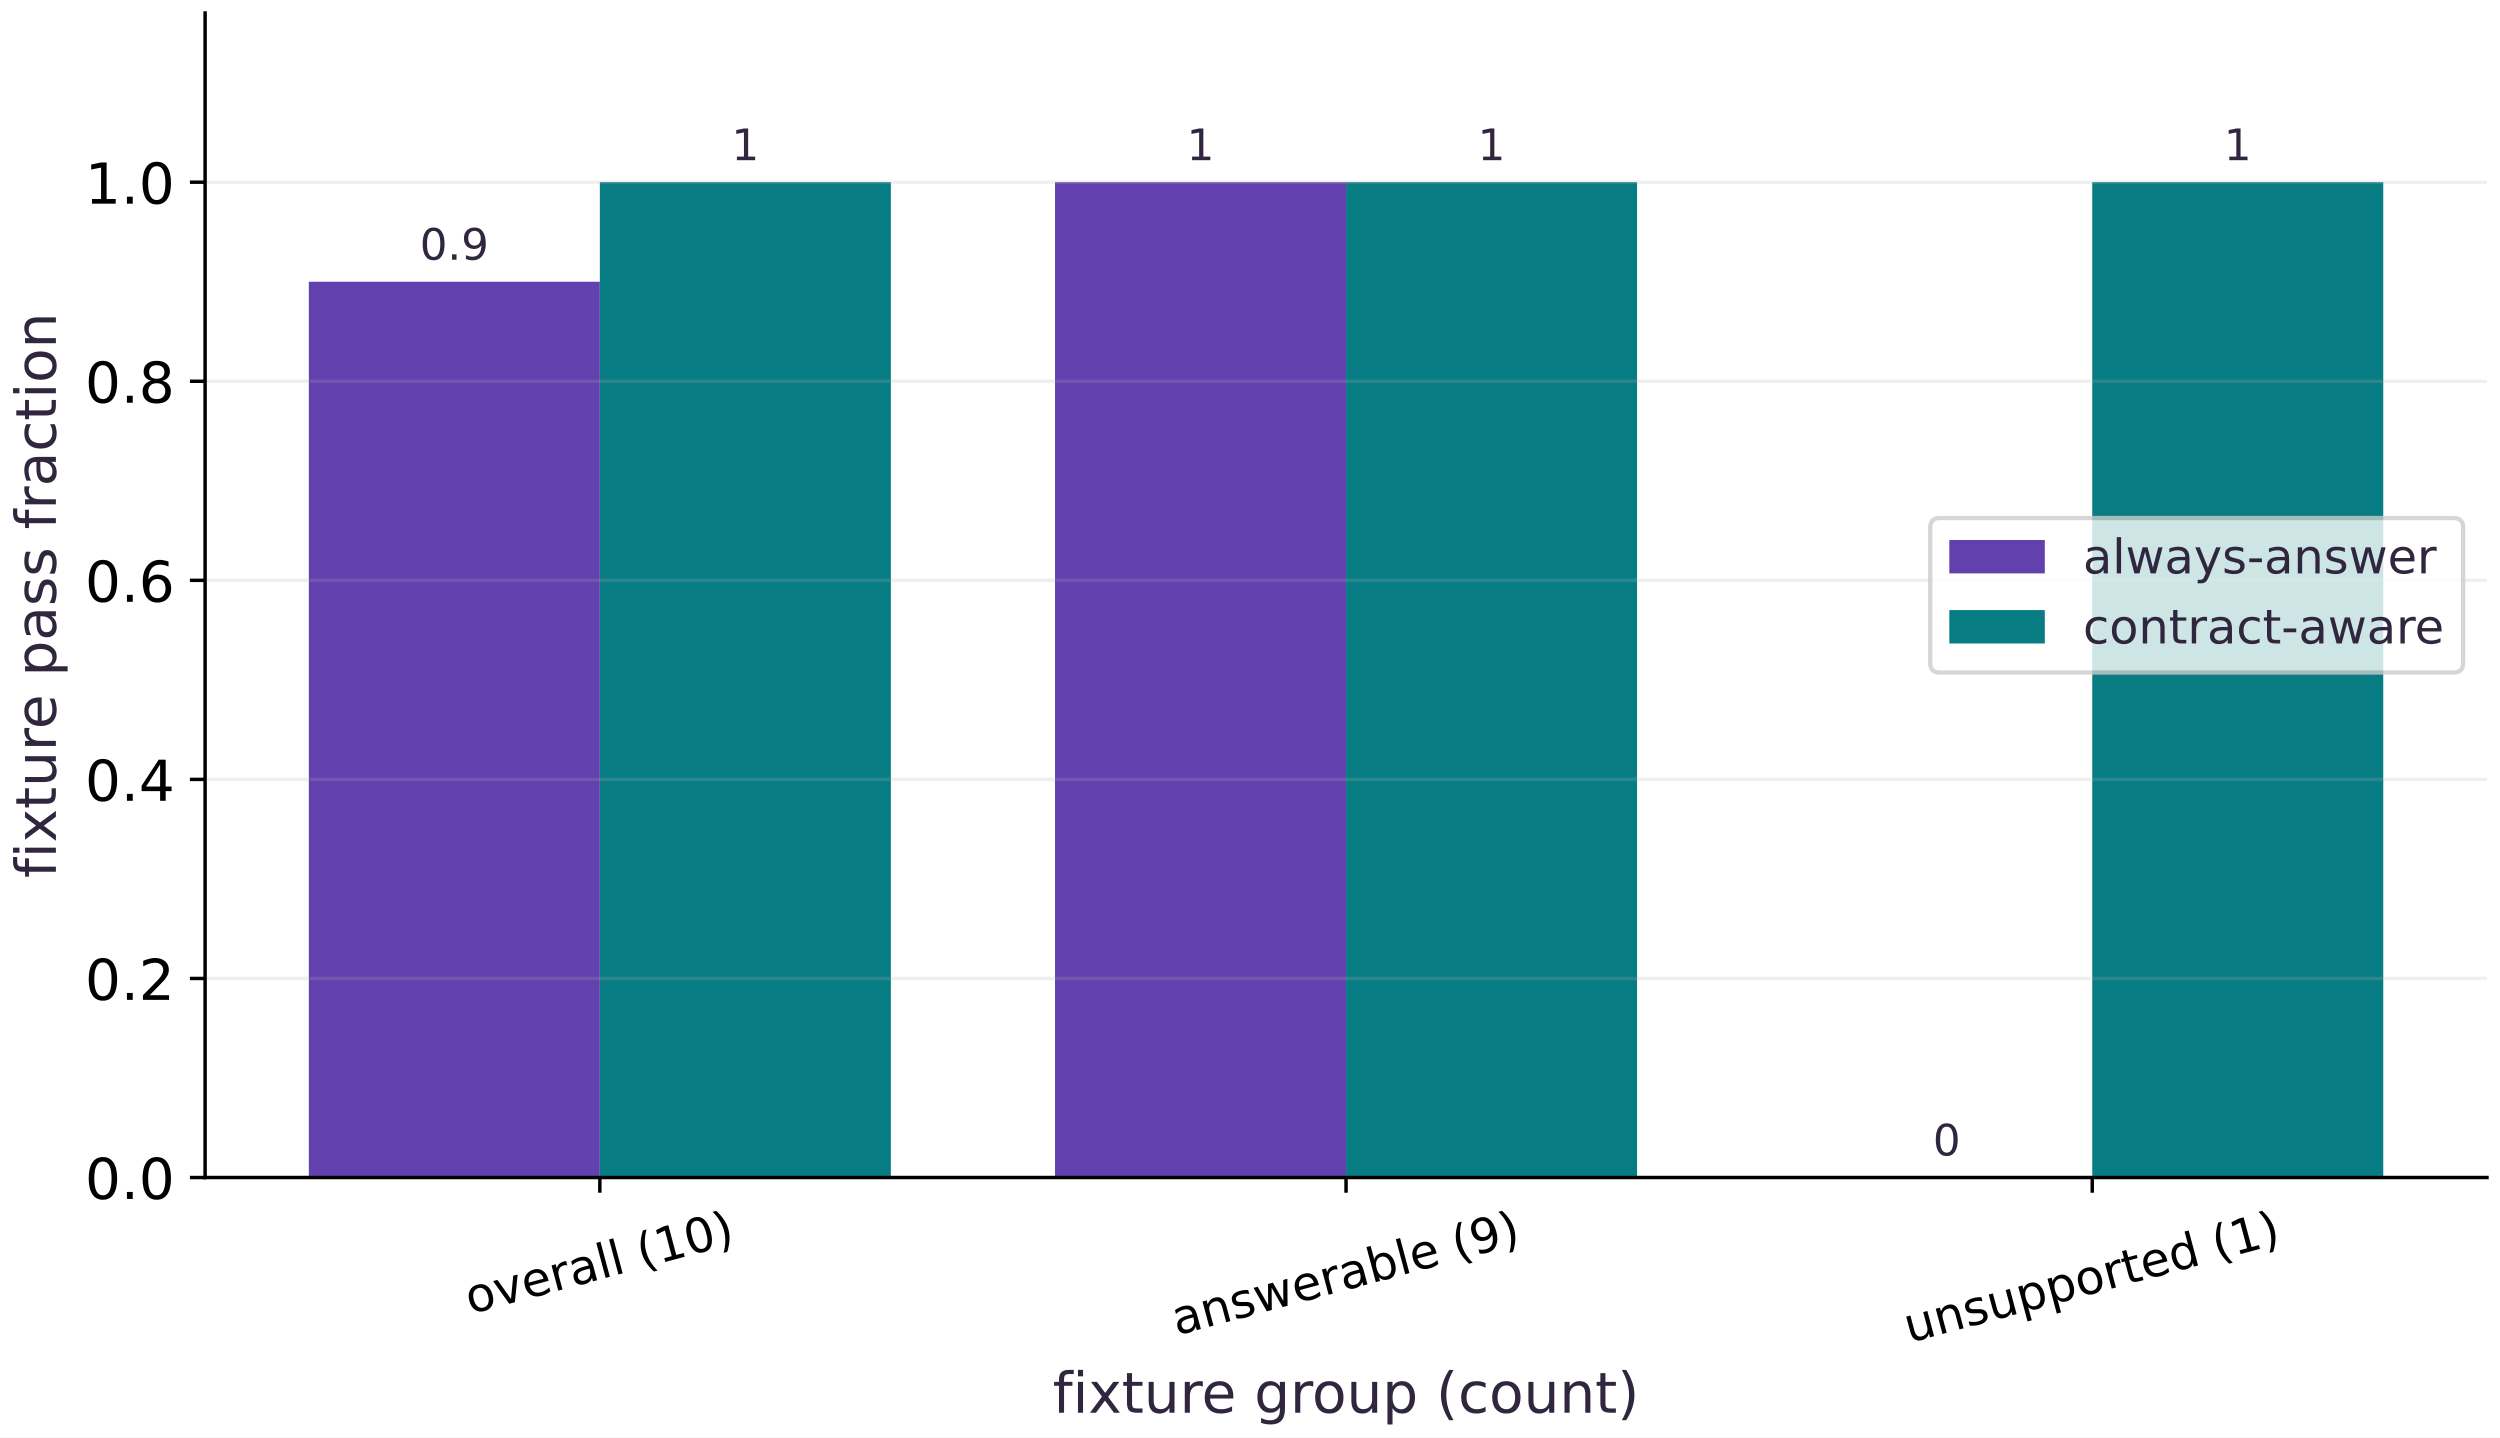
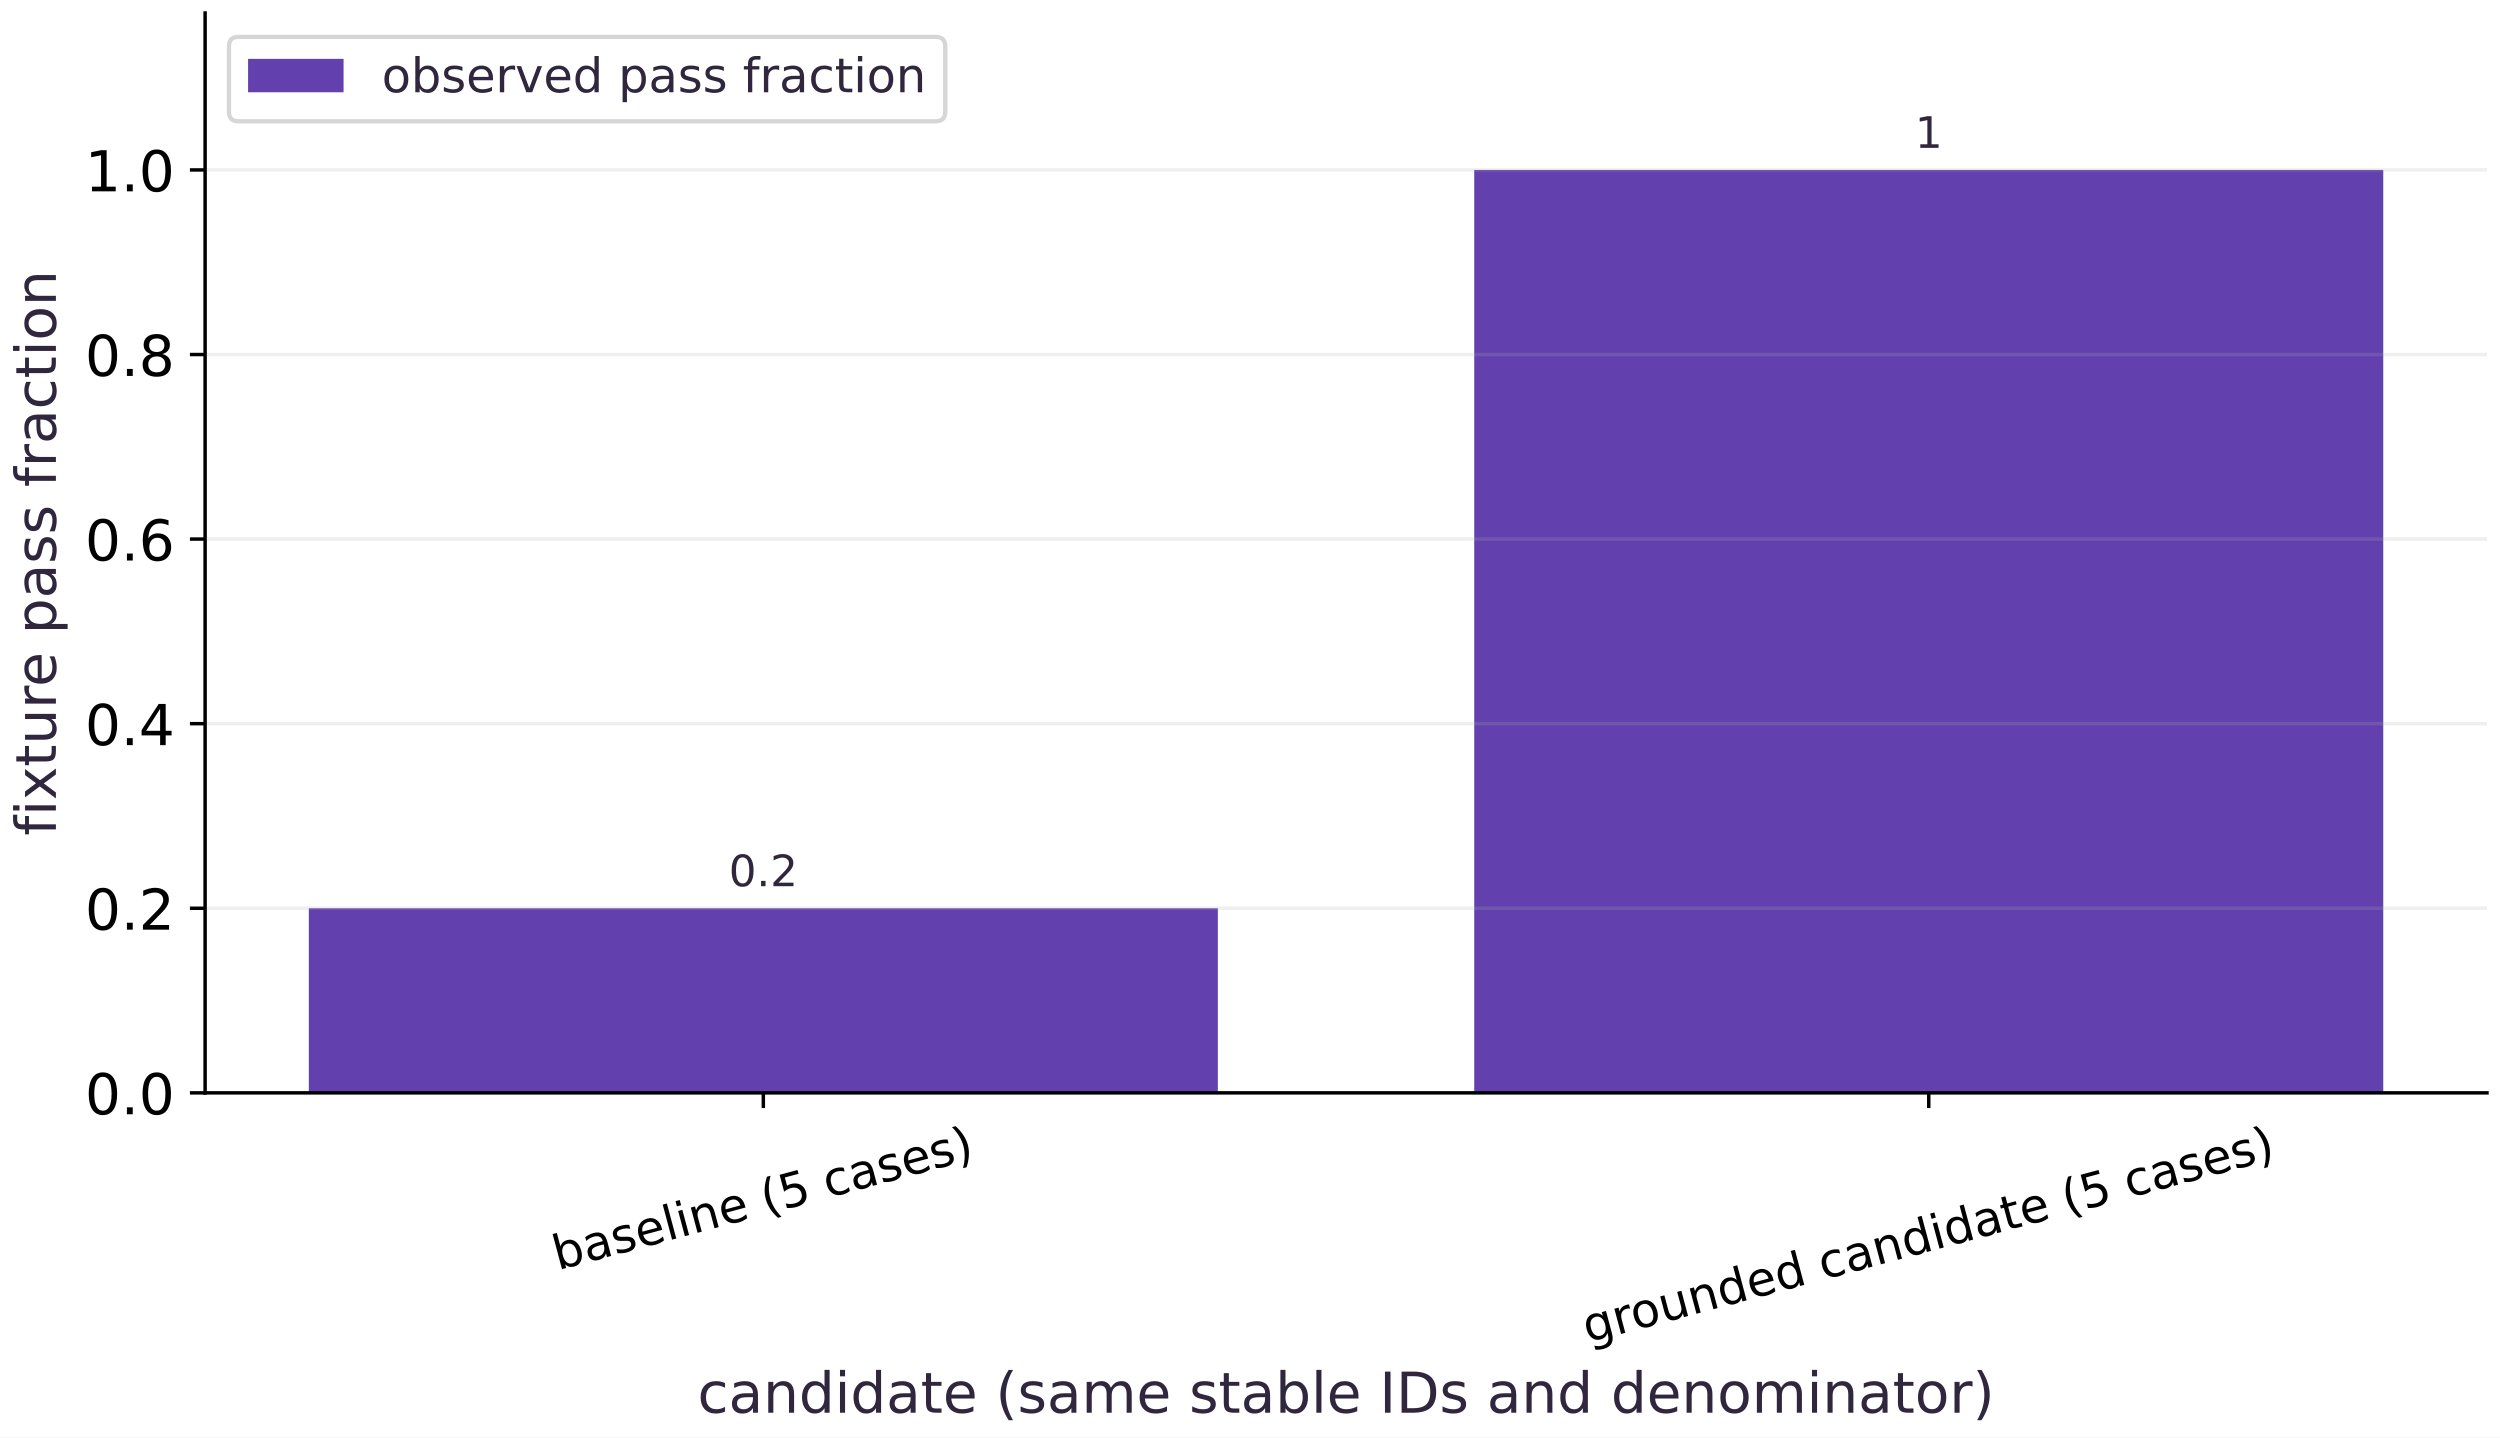
<svg xmlns="http://www.w3.org/2000/svg" xmlns:xlink="http://www.w3.org/1999/xlink" width="576pt" height="331.2pt" viewBox="0 0 576 331.2" version="1.1">
  <defs>
    <style type="text/css">*{stroke-linejoin: round; stroke-linecap: butt}</style>
  </defs>
  <g id="figure_1">
    <g id="patch_1">
      <path d="M 0 331.2 L 576 331.2 L 576 0 L 0 0 z " style="fill: #ffffff" />
    </g>
    <g id="axes_1">
      <g id="patch_2">
-         <path d="M 47.256 271.299 L 573 271.299 L 573 3 L 47.256 3 z " style="fill: #ffffff" />
+         <path d="M 47.256 251.796 L 573 251.796 L 573 3 L 47.256 3 z " style="fill: #ffffff" />
      </g>
      <g id="patch_3">
-         <path d="M 71.153 271.299 L 138.204 271.299 L 138.204 64.915 L 71.153 64.915 z " clip-path="url(#p230bd95169)" style="fill: #6240ad" />
+         <path d="M 71.153 251.796 L 280.592 251.796 L 280.592 209.267 L 71.153 209.267 z " clip-path="url(#pf3becd38fa)" style="fill: #6240ad" />
      </g>
      <g id="patch_4">
-         <path d="M 243.077 271.299 L 310.128 271.299 L 310.128 41.984 L 243.077 41.984 z " clip-path="url(#p230bd95169)" style="fill: #6240ad" />
-       </g>
-       <g id="patch_5">
-         <path d="M 415.002 271.299 L 482.052 271.299 L 482.052 271.299 L 415.002 271.299 z " clip-path="url(#p230bd95169)" style="fill: #6240ad" />
-       </g>
-       <g id="patch_6">
-         <path d="M 138.204 271.299 L 205.254 271.299 L 205.254 41.984 L 138.204 41.984 z " clip-path="url(#p230bd95169)" style="fill: #087c83" />
-       </g>
-       <g id="patch_7">
-         <path d="M 310.128 271.299 L 377.178 271.299 L 377.178 41.984 L 310.128 41.984 z " clip-path="url(#p230bd95169)" style="fill: #087c83" />
-       </g>
-       <g id="patch_8">
-         <path d="M 482.052 271.299 L 549.102 271.299 L 549.102 41.984 L 482.052 41.984 z " clip-path="url(#p230bd95169)" style="fill: #087c83" />
+         <path d="M 339.664 251.796 L 549.102 251.796 L 549.102 39.15 L 339.664 39.15 z " clip-path="url(#pf3becd38fa)" style="fill: #6240ad" />
      </g>
      <g id="matplotlib.axis_1">
        <g id="xtick_1">
          <g id="line2d_1">
            <defs>
              <path id="mdd280c7cee" d="M 0 0 L 0 3.5 " style="stroke: #000000; stroke-width: 0.8" />
            </defs>
            <g>
-               <use xlink:href="#mdd280c7cee" x="138.204" y="271.299" style="stroke: #000000; stroke-width: 0.8" />
+               <use xlink:href="#mdd280c7cee" x="175.872" y="251.796" style="stroke: #000000; stroke-width: 0.8" />
            </g>
          </g>
          <g id="text_1">
-             <text style="font-size: 11px; font-family: 'DejaVu Sans'" transform="translate(108.3398 302.7972) rotate(-15)">overall (10)</text>
+             <text style="font-size: 11px; font-family: 'DejaVu Sans'" transform="translate(128.5227 292.665) rotate(-15)">baseline (5 cases)</text>
          </g>
        </g>
        <g id="xtick_2">
          <g id="line2d_2">
            <g>
-               <use xlink:href="#mdd280c7cee" x="310.128" y="271.299" style="stroke: #000000; stroke-width: 0.8" />
+               <use xlink:href="#mdd280c7cee" x="444.383" y="251.796" style="stroke: #000000; stroke-width: 0.8" />
            </g>
          </g>
          <g id="text_2">
-             <text style="font-size: 11px; font-family: 'DejaVu Sans'" transform="translate(271.1387 307.6874) rotate(-15)">answerable (9)</text>
+             <text style="font-size: 11px; font-family: 'DejaVu Sans'" transform="translate(365.7895 309.4085) rotate(-15)">grounded candidate (5 cases)</text>
          </g>
        </g>
-         <g id="xtick_3">
-           <g id="line2d_3">
-             <g>
-               <use xlink:href="#mdd280c7cee" x="482.052" y="271.299" style="stroke: #000000; stroke-width: 0.8" />
-             </g>
-           </g>
-           <g id="text_3">
-             <text style="font-size: 11px; font-family: 'DejaVu Sans'" transform="translate(439.8512 309.4085) rotate(-15)">unsupported (1)</text>
-           </g>
-         </g>
-         <g id="text_4">
-           <text style="font-size: 13px; font-family: 'DejaVu Sans'; text-anchor: middle; fill: #30273e" x="310.128" y="325.496" transform="rotate(-0 310.1278 325.4962)">fixture group (count)</text>
+         <g id="text_3">
+           <text style="font-size: 13px; font-family: 'DejaVu Sans'; text-anchor: middle; fill: #30273e" x="310.128" y="325.496" transform="rotate(-0 310.1278 325.4962)">candidate (same stable IDs and denominator)</text>
        </g>
      </g>
      <g id="matplotlib.axis_2">
        <g id="ytick_1">
+           <g id="line2d_3">
+             <path d="M 47.256 251.796 L 573 251.796 " clip-path="url(#pf3becd38fa)" style="fill: none; stroke: #b0b0b0; stroke-opacity: 0.2; stroke-width: 0.8; stroke-linecap: square" />
+           </g>
          <g id="line2d_4">
-             <path d="M 47.256 271.299 L 573 271.299 " clip-path="url(#p230bd95169)" style="fill: none; stroke: #b0b0b0; stroke-opacity: 0.2; stroke-width: 0.8; stroke-linecap: square" />
-           </g>
-           <g id="line2d_5">
            <defs>
              <path id="m6eaca86eea" d="M 0 0 L -3.5 0 " style="stroke: #000000; stroke-width: 0.8" />
            </defs>
            <g>
-               <use xlink:href="#m6eaca86eea" x="47.256" y="271.299" style="stroke: #000000; stroke-width: 0.8" />
+               <use xlink:href="#m6eaca86eea" x="47.256" y="251.796" style="stroke: #000000; stroke-width: 0.8" />
+             </g>
+           </g>
+           <g id="text_4">
+             <text style="font-size: 13px; font-family: 'DejaVu Sans'; text-anchor: end" x="40.256" y="256.735" transform="rotate(-0 40.25587 256.7348)">0.0</text>
+           </g>
+         </g>
+         <g id="ytick_2">
+           <g id="line2d_5">
+             <path d="M 47.256 209.267 L 573 209.267 " clip-path="url(#pf3becd38fa)" style="fill: none; stroke: #b0b0b0; stroke-opacity: 0.2; stroke-width: 0.8; stroke-linecap: square" />
+           </g>
+           <g id="line2d_6">
+             <g>
+               <use xlink:href="#m6eaca86eea" x="47.256" y="209.267" style="stroke: #000000; stroke-width: 0.8" />
            </g>
          </g>
          <g id="text_5">
-             <text style="font-size: 13px; font-family: 'DejaVu Sans'; text-anchor: end" x="40.256" y="276.238" transform="rotate(-0 40.25587 276.2377)">0.0</text>
+             <text style="font-size: 13px; font-family: 'DejaVu Sans'; text-anchor: end" x="40.256" y="214.206" transform="rotate(-0 40.25587 214.2056)">0.2</text>
          </g>
        </g>
-         <g id="ytick_2">
-           <g id="line2d_6">
-             <path d="M 47.256 225.436 L 573 225.436 " clip-path="url(#p230bd95169)" style="fill: none; stroke: #b0b0b0; stroke-opacity: 0.2; stroke-width: 0.8; stroke-linecap: square" />
+         <g id="ytick_3">
+           <g id="line2d_7">
+             <path d="M 47.256 166.737 L 573 166.737 " clip-path="url(#pf3becd38fa)" style="fill: none; stroke: #b0b0b0; stroke-opacity: 0.2; stroke-width: 0.8; stroke-linecap: square" />
          </g>
-           <g id="line2d_7">
+           <g id="line2d_8">
            <g>
-               <use xlink:href="#m6eaca86eea" x="47.256" y="225.436" style="stroke: #000000; stroke-width: 0.8" />
+               <use xlink:href="#m6eaca86eea" x="47.256" y="166.737" style="stroke: #000000; stroke-width: 0.8" />
            </g>
          </g>
          <g id="text_6">
-             <text style="font-size: 13px; font-family: 'DejaVu Sans'; text-anchor: end" x="40.256" y="230.375" transform="rotate(-0 40.25587 230.3747)">0.2</text>
+             <text style="font-size: 13px; font-family: 'DejaVu Sans'; text-anchor: end" x="40.256" y="171.676" transform="rotate(-0 40.25587 171.6765)">0.4</text>
          </g>
        </g>
-         <g id="ytick_3">
-           <g id="line2d_8">
-             <path d="M 47.256 179.573 L 573 179.573 " clip-path="url(#p230bd95169)" style="fill: none; stroke: #b0b0b0; stroke-opacity: 0.2; stroke-width: 0.8; stroke-linecap: square" />
+         <g id="ytick_4">
+           <g id="line2d_9">
+             <path d="M 47.256 124.208 L 573 124.208 " clip-path="url(#pf3becd38fa)" style="fill: none; stroke: #b0b0b0; stroke-opacity: 0.2; stroke-width: 0.8; stroke-linecap: square" />
          </g>
-           <g id="line2d_9">
+           <g id="line2d_10">
            <g>
-               <use xlink:href="#m6eaca86eea" x="47.256" y="179.573" style="stroke: #000000; stroke-width: 0.8" />
+               <use xlink:href="#m6eaca86eea" x="47.256" y="124.208" style="stroke: #000000; stroke-width: 0.8" />
            </g>
          </g>
          <g id="text_7">
-             <text style="font-size: 13px; font-family: 'DejaVu Sans'; text-anchor: end" x="40.256" y="184.512" transform="rotate(-0 40.25587 184.5117)">0.4</text>
+             <text style="font-size: 13px; font-family: 'DejaVu Sans'; text-anchor: end" x="40.256" y="129.147" transform="rotate(-0 40.25587 129.1473)">0.6</text>
          </g>
        </g>
-         <g id="ytick_4">
-           <g id="line2d_10">
-             <path d="M 47.256 133.71 L 573 133.71 " clip-path="url(#p230bd95169)" style="fill: none; stroke: #b0b0b0; stroke-opacity: 0.2; stroke-width: 0.8; stroke-linecap: square" />
+         <g id="ytick_5">
+           <g id="line2d_11">
+             <path d="M 47.256 81.679 L 573 81.679 " clip-path="url(#pf3becd38fa)" style="fill: none; stroke: #b0b0b0; stroke-opacity: 0.2; stroke-width: 0.8; stroke-linecap: square" />
          </g>
-           <g id="line2d_11">
+           <g id="line2d_12">
            <g>
-               <use xlink:href="#m6eaca86eea" x="47.256" y="133.71" style="stroke: #000000; stroke-width: 0.8" />
+               <use xlink:href="#m6eaca86eea" x="47.256" y="81.679" style="stroke: #000000; stroke-width: 0.8" />
            </g>
          </g>
          <g id="text_8">
-             <text style="font-size: 13px; font-family: 'DejaVu Sans'; text-anchor: end" x="40.256" y="138.649" transform="rotate(-0 40.25587 138.6487)">0.6</text>
+             <text style="font-size: 13px; font-family: 'DejaVu Sans'; text-anchor: end" x="40.256" y="86.618" transform="rotate(-0 40.25587 86.61816)">0.8</text>
          </g>
        </g>
-         <g id="ytick_5">
-           <g id="line2d_12">
-             <path d="M 47.256 87.847 L 573 87.847 " clip-path="url(#p230bd95169)" style="fill: none; stroke: #b0b0b0; stroke-opacity: 0.2; stroke-width: 0.8; stroke-linecap: square" />
+         <g id="ytick_6">
+           <g id="line2d_13">
+             <path d="M 47.256 39.15 L 573 39.15 " clip-path="url(#pf3becd38fa)" style="fill: none; stroke: #b0b0b0; stroke-opacity: 0.2; stroke-width: 0.8; stroke-linecap: square" />
          </g>
-           <g id="line2d_13">
+           <g id="line2d_14">
            <g>
-               <use xlink:href="#m6eaca86eea" x="47.256" y="87.847" style="stroke: #000000; stroke-width: 0.8" />
+               <use xlink:href="#m6eaca86eea" x="47.256" y="39.15" style="stroke: #000000; stroke-width: 0.8" />
            </g>
          </g>
          <g id="text_9">
-             <text style="font-size: 13px; font-family: 'DejaVu Sans'; text-anchor: end" x="40.256" y="92.786" transform="rotate(-0 40.25587 92.78575)">0.8</text>
+             <text style="font-size: 13px; font-family: 'DejaVu Sans'; text-anchor: end" x="40.256" y="44.089" transform="rotate(-0 40.25587 44.08901)">1.0</text>
          </g>
        </g>
-         <g id="ytick_6">
-           <g id="line2d_14">
-             <path d="M 47.256 41.984 L 573 41.984 " clip-path="url(#p230bd95169)" style="fill: none; stroke: #b0b0b0; stroke-opacity: 0.2; stroke-width: 0.8; stroke-linecap: square" />
-           </g>
-           <g id="line2d_15">
-             <g>
-               <use xlink:href="#m6eaca86eea" x="47.256" y="41.984" style="stroke: #000000; stroke-width: 0.8" />
-             </g>
-           </g>
-           <g id="text_10">
-             <text style="font-size: 13px; font-family: 'DejaVu Sans'; text-anchor: end" x="40.256" y="46.923" transform="rotate(-0 40.25587 46.92276)">1.0</text>
-           </g>
-         </g>
-         <g id="text_11">
-           <text style="font-size: 13px; font-family: 'DejaVu Sans'; text-anchor: middle; fill: #30273e" x="12.878" y="137.149" transform="rotate(-90 12.87821 137.1495)">fixture pass fraction</text>
+         <g id="text_10">
+           <text style="font-size: 13px; font-family: 'DejaVu Sans'; text-anchor: middle; fill: #30273e" x="12.878" y="127.398" transform="rotate(-90 12.87821 127.398)">fixture pass fraction</text>
        </g>
      </g>
-       <g id="patch_9">
-         <path d="M 47.256 271.299 L 47.256 3 " style="fill: none; stroke: #000000; stroke-width: 0.8; stroke-linejoin: miter; stroke-linecap: square" />
+       <g id="patch_5">
+         <path d="M 47.256 251.796 L 47.256 3 " style="fill: none; stroke: #000000; stroke-width: 0.8; stroke-linejoin: miter; stroke-linecap: square" />
      </g>
-       <g id="patch_10">
-         <path d="M 47.256 271.299 L 573 271.299 " style="fill: none; stroke: #000000; stroke-width: 0.8; stroke-linejoin: miter; stroke-linecap: square" />
+       <g id="patch_6">
+         <path d="M 47.256 251.796 L 573 251.796 " style="fill: none; stroke: #000000; stroke-width: 0.8; stroke-linejoin: miter; stroke-linecap: square" />
+       </g>
+       <g id="text_11">
+         <text style="font-size: 10px; font-family: 'DejaVu Sans'; text-anchor: middle; fill: #30273e" x="175.872" y="204.187" transform="rotate(-0 175.8725 204.187)">0.2</text>
      </g>
      <g id="text_12">
-         <text style="font-size: 10px; font-family: 'DejaVu Sans'; text-anchor: middle; fill: #30273e" x="104.679" y="59.836" transform="rotate(-0 104.6785 59.83558)">0.9</text>
-       </g>
-       <g id="text_13">
-         <text style="font-size: 10px; font-family: 'DejaVu Sans'; text-anchor: middle; fill: #30273e" x="276.603" y="36.904" transform="rotate(-0 276.6026 36.90409)">1</text>
-       </g>
-       <g id="text_14">
-         <text style="font-size: 10px; font-family: 'DejaVu Sans'; text-anchor: middle; fill: #30273e" x="448.527" y="266.219" transform="rotate(-0 448.5267 266.219)">0</text>
-       </g>
-       <g id="text_15">
-         <text style="font-size: 10px; font-family: 'DejaVu Sans'; text-anchor: middle; fill: #30273e" x="171.729" y="36.904" transform="rotate(-0 171.7289 36.90409)">1</text>
-       </g>
-       <g id="text_16">
-         <text style="font-size: 10px; font-family: 'DejaVu Sans'; text-anchor: middle; fill: #30273e" x="343.653" y="36.904" transform="rotate(-0 343.653 36.90409)">1</text>
-       </g>
-       <g id="text_17">
-         <text style="font-size: 10px; font-family: 'DejaVu Sans'; text-anchor: middle; fill: #30273e" x="515.577" y="36.904" transform="rotate(-0 515.5771 36.90409)">1</text>
+         <text style="font-size: 10px; font-family: 'DejaVu Sans'; text-anchor: middle; fill: #30273e" x="444.383" y="34.07" transform="rotate(-0 444.3831 34.07033)">1</text>
      </g>
      <g id="legend_1">
-         <g id="patch_11">
-           <path d="M 446.924 154.945 L 565.3 154.945 Q 567.5 154.945 567.5 152.745 L 567.5 121.554 Q 567.5 119.354 565.3 119.354 L 446.924 119.354 Q 444.724 119.354 444.724 121.554 L 444.724 152.745 Q 444.724 154.945 446.924 154.945 z " style="fill: #ffffff; opacity: 0.8; stroke: #cccccc; stroke-linejoin: miter" />
+         <g id="patch_7">
+           <path d="M 54.956 27.946 L 215.583 27.946 Q 217.783 27.946 217.783 25.746 L 217.783 10.7 Q 217.783 8.5 215.583 8.5 L 54.956 8.5 Q 52.756 8.5 52.756 10.7 L 52.756 25.746 Q 52.756 27.946 54.956 27.946 z " style="fill: #ffffff; opacity: 0.8; stroke: #cccccc; stroke-linejoin: miter" />
        </g>
-         <g id="patch_12">
-           <path d="M 449.124 132.112 L 471.124 132.112 L 471.124 124.412 L 449.124 124.412 z " style="fill: #6240ad" />
+         <g id="patch_8">
+           <path d="M 57.156 21.259 L 79.156 21.259 L 79.156 13.559 L 57.156 13.559 z " style="fill: #6240ad" />
        </g>
-         <g id="text_18">
-           <text style="font-size: 11px; font-family: 'DejaVu Sans'; text-anchor: start; fill: #30273e" x="479.924" y="132.112" transform="rotate(-0 479.9243 132.1118)">always-answer</text>
-         </g>
-         <g id="patch_13">
-           <path d="M 449.124 148.258 L 471.124 148.258 L 471.124 140.558 L 449.124 140.558 z " style="fill: #087c83" />
-         </g>
-         <g id="text_19">
-           <text style="font-size: 11px; font-family: 'DejaVu Sans'; text-anchor: start; fill: #30273e" x="479.924" y="148.258" transform="rotate(-0 479.9243 148.2578)">contract-aware</text>
+         <g id="text_13">
+           <text style="font-size: 11px; font-family: 'DejaVu Sans'; text-anchor: start; fill: #30273e" x="87.956" y="21.259" transform="rotate(-0 87.95587 21.25852)">observed pass fraction</text>
        </g>
      </g>
    </g>
  </g>
  <defs>
-     <clipPath id="p230bd95169">
-       <rect x="47.256" y="3" width="525.744" height="268.298" />
+     <clipPath id="pf3becd38fa">
+       <rect x="47.256" y="3" width="525.744" height="248.796" />
    </clipPath>
  </defs>
</svg>
